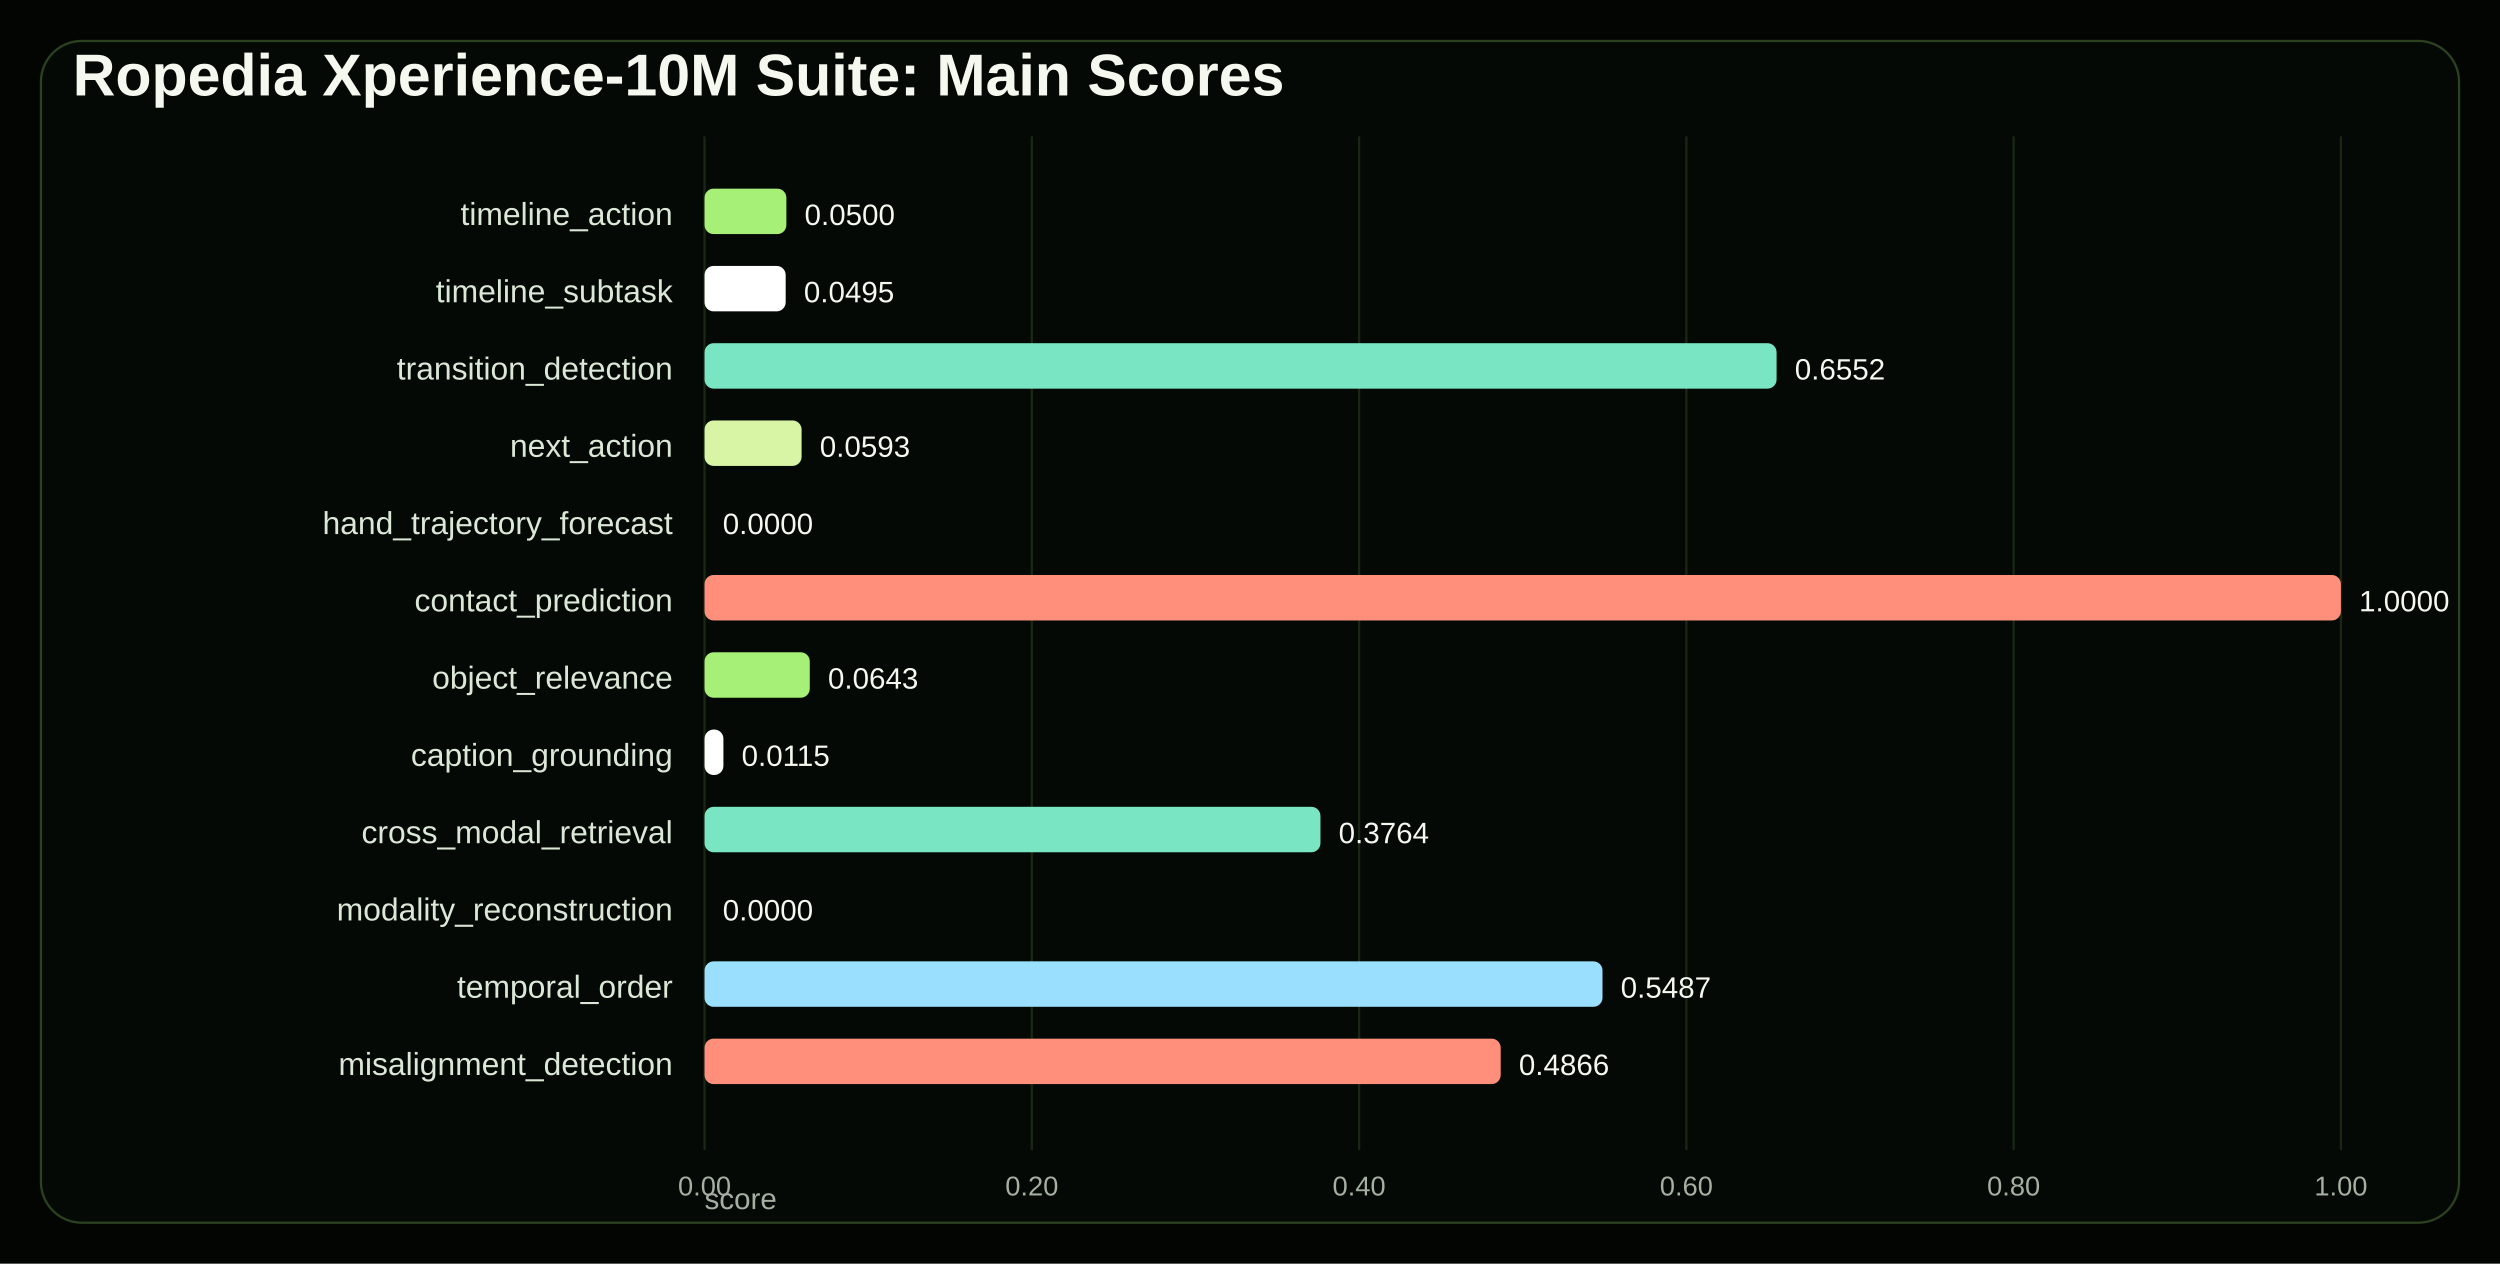
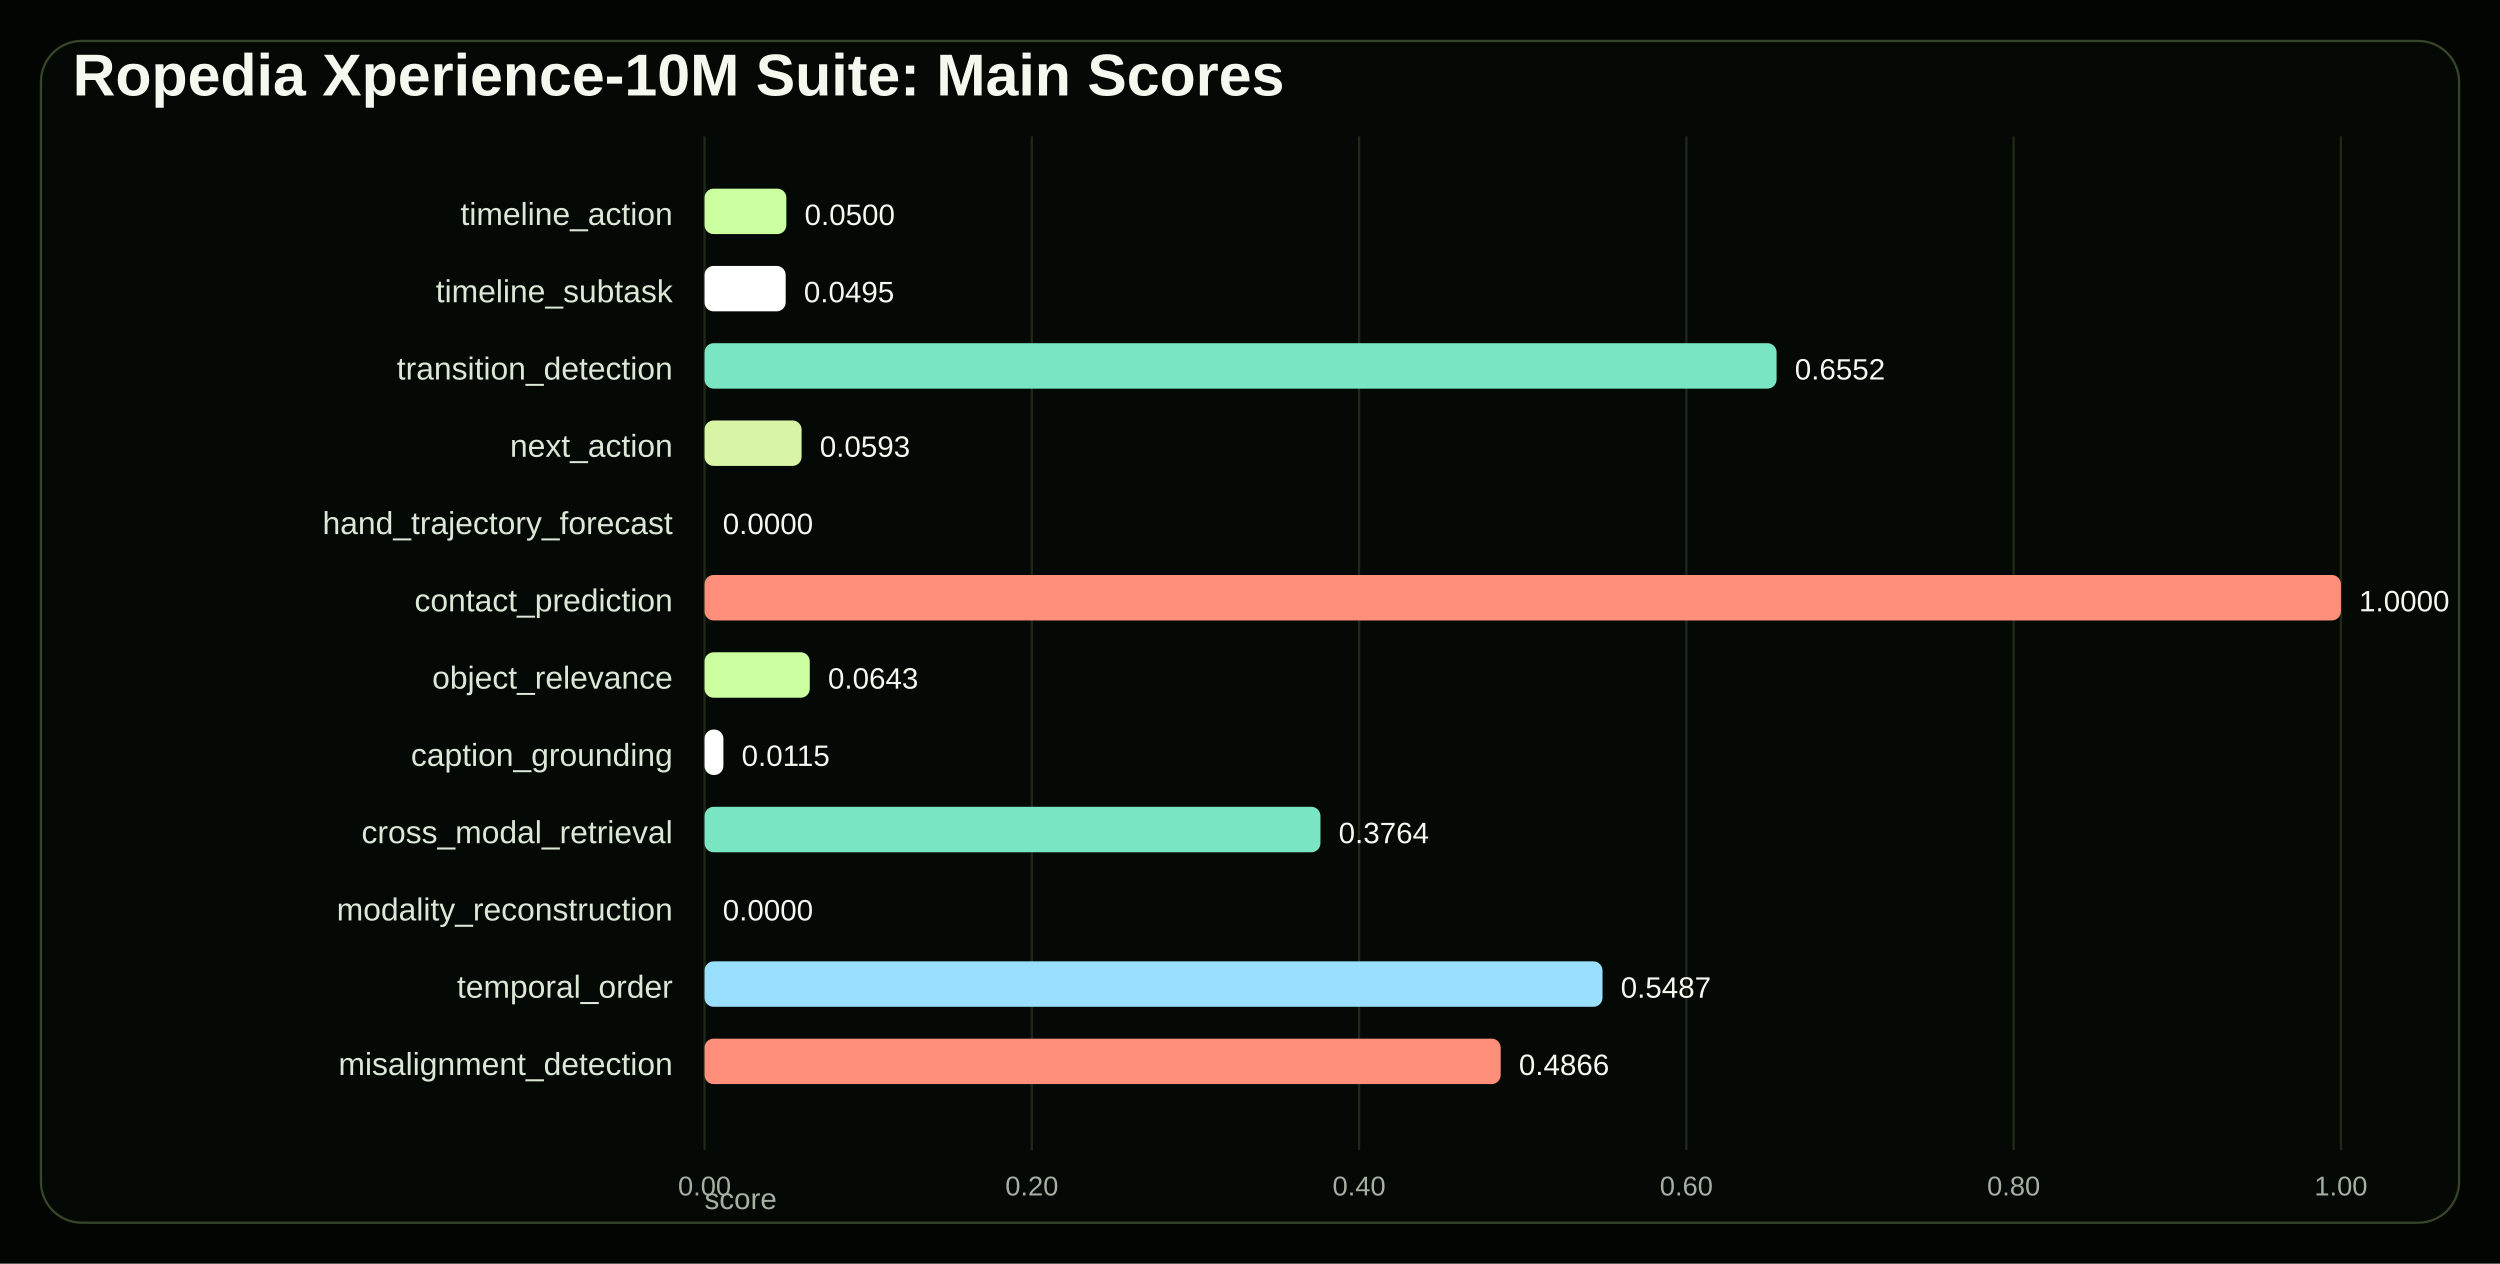
<svg xmlns="http://www.w3.org/2000/svg" width="1100" height="556" viewBox="0 0 1100 556">
  <rect width="100%" height="100%" fill="#020502" />
-   <rect x="18" y="18" width="1064" height="520" rx="18" fill="#050905" stroke="#a7f078" stroke-opacity="0.25" />
+   <rect x="18" y="18" width="1064" height="520" rx="18" fill="#050905" stroke="#ccffa0" stroke-opacity="0.25" />
  <text x="32" y="42" font-family="Inter Tight, Arial, sans-serif" font-size="26" font-weight="800" fill="#f4f8ef">Ropedia Xperience-10M Suite: Main Scores</text>
  <text x="310" y="532" font-family="Space Grotesk, Arial, sans-serif" font-size="13" fill="#a5afa2">score</text>
-   <line x1="310.0" y1="60" x2="310.0" y2="506" stroke="#a7f078" stroke-opacity="0.13" stroke-width="1" />
+   <line x1="310.0" y1="60" x2="310.0" y2="506" stroke="#ccffa0" stroke-opacity="0.13" stroke-width="1" />
  <text x="310.0" y="526" text-anchor="middle" font-family="Space Grotesk, Arial, sans-serif" font-size="12" fill="#a5afa2">0.00</text>
-   <line x1="454.0" y1="60" x2="454.0" y2="506" stroke="#a7f078" stroke-opacity="0.13" stroke-width="1" />
+   <line x1="454.0" y1="60" x2="454.0" y2="506" stroke="#ccffa0" stroke-opacity="0.13" stroke-width="1" />
  <text x="454.0" y="526" text-anchor="middle" font-family="Space Grotesk, Arial, sans-serif" font-size="12" fill="#a5afa2">0.20</text>
-   <line x1="598.0" y1="60" x2="598.0" y2="506" stroke="#a7f078" stroke-opacity="0.13" stroke-width="1" />
+   <line x1="598.0" y1="60" x2="598.0" y2="506" stroke="#ccffa0" stroke-opacity="0.13" stroke-width="1" />
  <text x="598.0" y="526" text-anchor="middle" font-family="Space Grotesk, Arial, sans-serif" font-size="12" fill="#a5afa2">0.40</text>
-   <line x1="742.0" y1="60" x2="742.0" y2="506" stroke="#a7f078" stroke-opacity="0.13" stroke-width="1" />
+   <line x1="742.0" y1="60" x2="742.0" y2="506" stroke="#ccffa0" stroke-opacity="0.13" stroke-width="1" />
  <text x="742.0" y="526" text-anchor="middle" font-family="Space Grotesk, Arial, sans-serif" font-size="12" fill="#a5afa2">0.60</text>
-   <line x1="886.0" y1="60" x2="886.0" y2="506" stroke="#a7f078" stroke-opacity="0.13" stroke-width="1" />
+   <line x1="886.0" y1="60" x2="886.0" y2="506" stroke="#ccffa0" stroke-opacity="0.13" stroke-width="1" />
  <text x="886.0" y="526" text-anchor="middle" font-family="Space Grotesk, Arial, sans-serif" font-size="12" fill="#a5afa2">0.80</text>
-   <line x1="1030.0" y1="60" x2="1030.0" y2="506" stroke="#a7f078" stroke-opacity="0.13" stroke-width="1" />
+   <line x1="1030.0" y1="60" x2="1030.0" y2="506" stroke="#ccffa0" stroke-opacity="0.13" stroke-width="1" />
  <text x="1030.0" y="526" text-anchor="middle" font-family="Space Grotesk, Arial, sans-serif" font-size="12" fill="#a5afa2">1.00</text>
  <text x="296" y="99" text-anchor="end" font-family="Space Grotesk, Arial, sans-serif" font-size="14" fill="#dce8d7">timeline_action</text>
-   <rect x="310" y="83" width="36.0" height="20" rx="4" fill="#a7f078" />
+   <rect x="310" y="83" width="36.0" height="20" rx="4" fill="#ccffa0" />
  <text x="354.0" y="99" font-family="Space Grotesk, Arial, sans-serif" font-size="13" fill="#f4f8ef">0.0500</text>
  <text x="296" y="133" text-anchor="end" font-family="Space Grotesk, Arial, sans-serif" font-size="14" fill="#dce8d7">timeline_subtask</text>
  <rect x="310" y="117" width="35.7" height="20" rx="4" fill="#ffffff" />
  <text x="353.7" y="133" font-family="Space Grotesk, Arial, sans-serif" font-size="13" fill="#f4f8ef">0.0495</text>
  <text x="296" y="167" text-anchor="end" font-family="Space Grotesk, Arial, sans-serif" font-size="14" fill="#dce8d7">transition_detection</text>
  <rect x="310" y="151" width="471.7" height="20" rx="4" fill="#7ae5c3" />
  <text x="789.7" y="167" font-family="Space Grotesk, Arial, sans-serif" font-size="13" fill="#f4f8ef">0.6552</text>
  <text x="296" y="201" text-anchor="end" font-family="Space Grotesk, Arial, sans-serif" font-size="14" fill="#dce8d7">next_action</text>
  <rect x="310" y="185" width="42.7" height="20" rx="4" fill="#d8f4a5" />
  <text x="360.7" y="201" font-family="Space Grotesk, Arial, sans-serif" font-size="13" fill="#f4f8ef">0.0593</text>
  <text x="296" y="235" text-anchor="end" font-family="Space Grotesk, Arial, sans-serif" font-size="14" fill="#dce8d7">hand_trajectory_forecast</text>
  <rect x="310" y="219" width="0.0" height="20" rx="4" fill="#9bdfff" />
  <text x="318.0" y="235" font-family="Space Grotesk, Arial, sans-serif" font-size="13" fill="#f4f8ef">0.0000</text>
  <text x="296" y="269" text-anchor="end" font-family="Space Grotesk, Arial, sans-serif" font-size="14" fill="#dce8d7">contact_prediction</text>
  <rect x="310" y="253" width="720.0" height="20" rx="4" fill="#ff8f7a" />
  <text x="1038.0" y="269" font-family="Space Grotesk, Arial, sans-serif" font-size="13" fill="#f4f8ef">1.0000</text>
  <text x="296" y="303" text-anchor="end" font-family="Space Grotesk, Arial, sans-serif" font-size="14" fill="#dce8d7">object_relevance</text>
-   <rect x="310" y="287" width="46.3" height="20" rx="4" fill="#a7f078" />
+   <rect x="310" y="287" width="46.3" height="20" rx="4" fill="#ccffa0" />
  <text x="364.3" y="303" font-family="Space Grotesk, Arial, sans-serif" font-size="13" fill="#f4f8ef">0.0643</text>
  <text x="296" y="337" text-anchor="end" font-family="Space Grotesk, Arial, sans-serif" font-size="14" fill="#dce8d7">caption_grounding</text>
  <rect x="310" y="321" width="8.3" height="20" rx="4" fill="#ffffff" />
  <text x="326.3" y="337" font-family="Space Grotesk, Arial, sans-serif" font-size="13" fill="#f4f8ef">0.0115</text>
  <text x="296" y="371" text-anchor="end" font-family="Space Grotesk, Arial, sans-serif" font-size="14" fill="#dce8d7">cross_modal_retrieval</text>
  <rect x="310" y="355" width="271.0" height="20" rx="4" fill="#7ae5c3" />
  <text x="589.0" y="371" font-family="Space Grotesk, Arial, sans-serif" font-size="13" fill="#f4f8ef">0.3764</text>
  <text x="296" y="405" text-anchor="end" font-family="Space Grotesk, Arial, sans-serif" font-size="14" fill="#dce8d7">modality_reconstruction</text>
  <rect x="310" y="389" width="0.0" height="20" rx="4" fill="#d8f4a5" />
  <text x="318.0" y="405" font-family="Space Grotesk, Arial, sans-serif" font-size="13" fill="#f4f8ef">0.0000</text>
  <text x="296" y="439" text-anchor="end" font-family="Space Grotesk, Arial, sans-serif" font-size="14" fill="#dce8d7">temporal_order</text>
  <rect x="310" y="423" width="395.1" height="20" rx="4" fill="#9bdfff" />
  <text x="713.1" y="439" font-family="Space Grotesk, Arial, sans-serif" font-size="13" fill="#f4f8ef">0.5487</text>
  <text x="296" y="473" text-anchor="end" font-family="Space Grotesk, Arial, sans-serif" font-size="14" fill="#dce8d7">misalignment_detection</text>
  <rect x="310" y="457" width="350.3" height="20" rx="4" fill="#ff8f7a" />
  <text x="668.3" y="473" font-family="Space Grotesk, Arial, sans-serif" font-size="13" fill="#f4f8ef">0.4866</text>
</svg>
